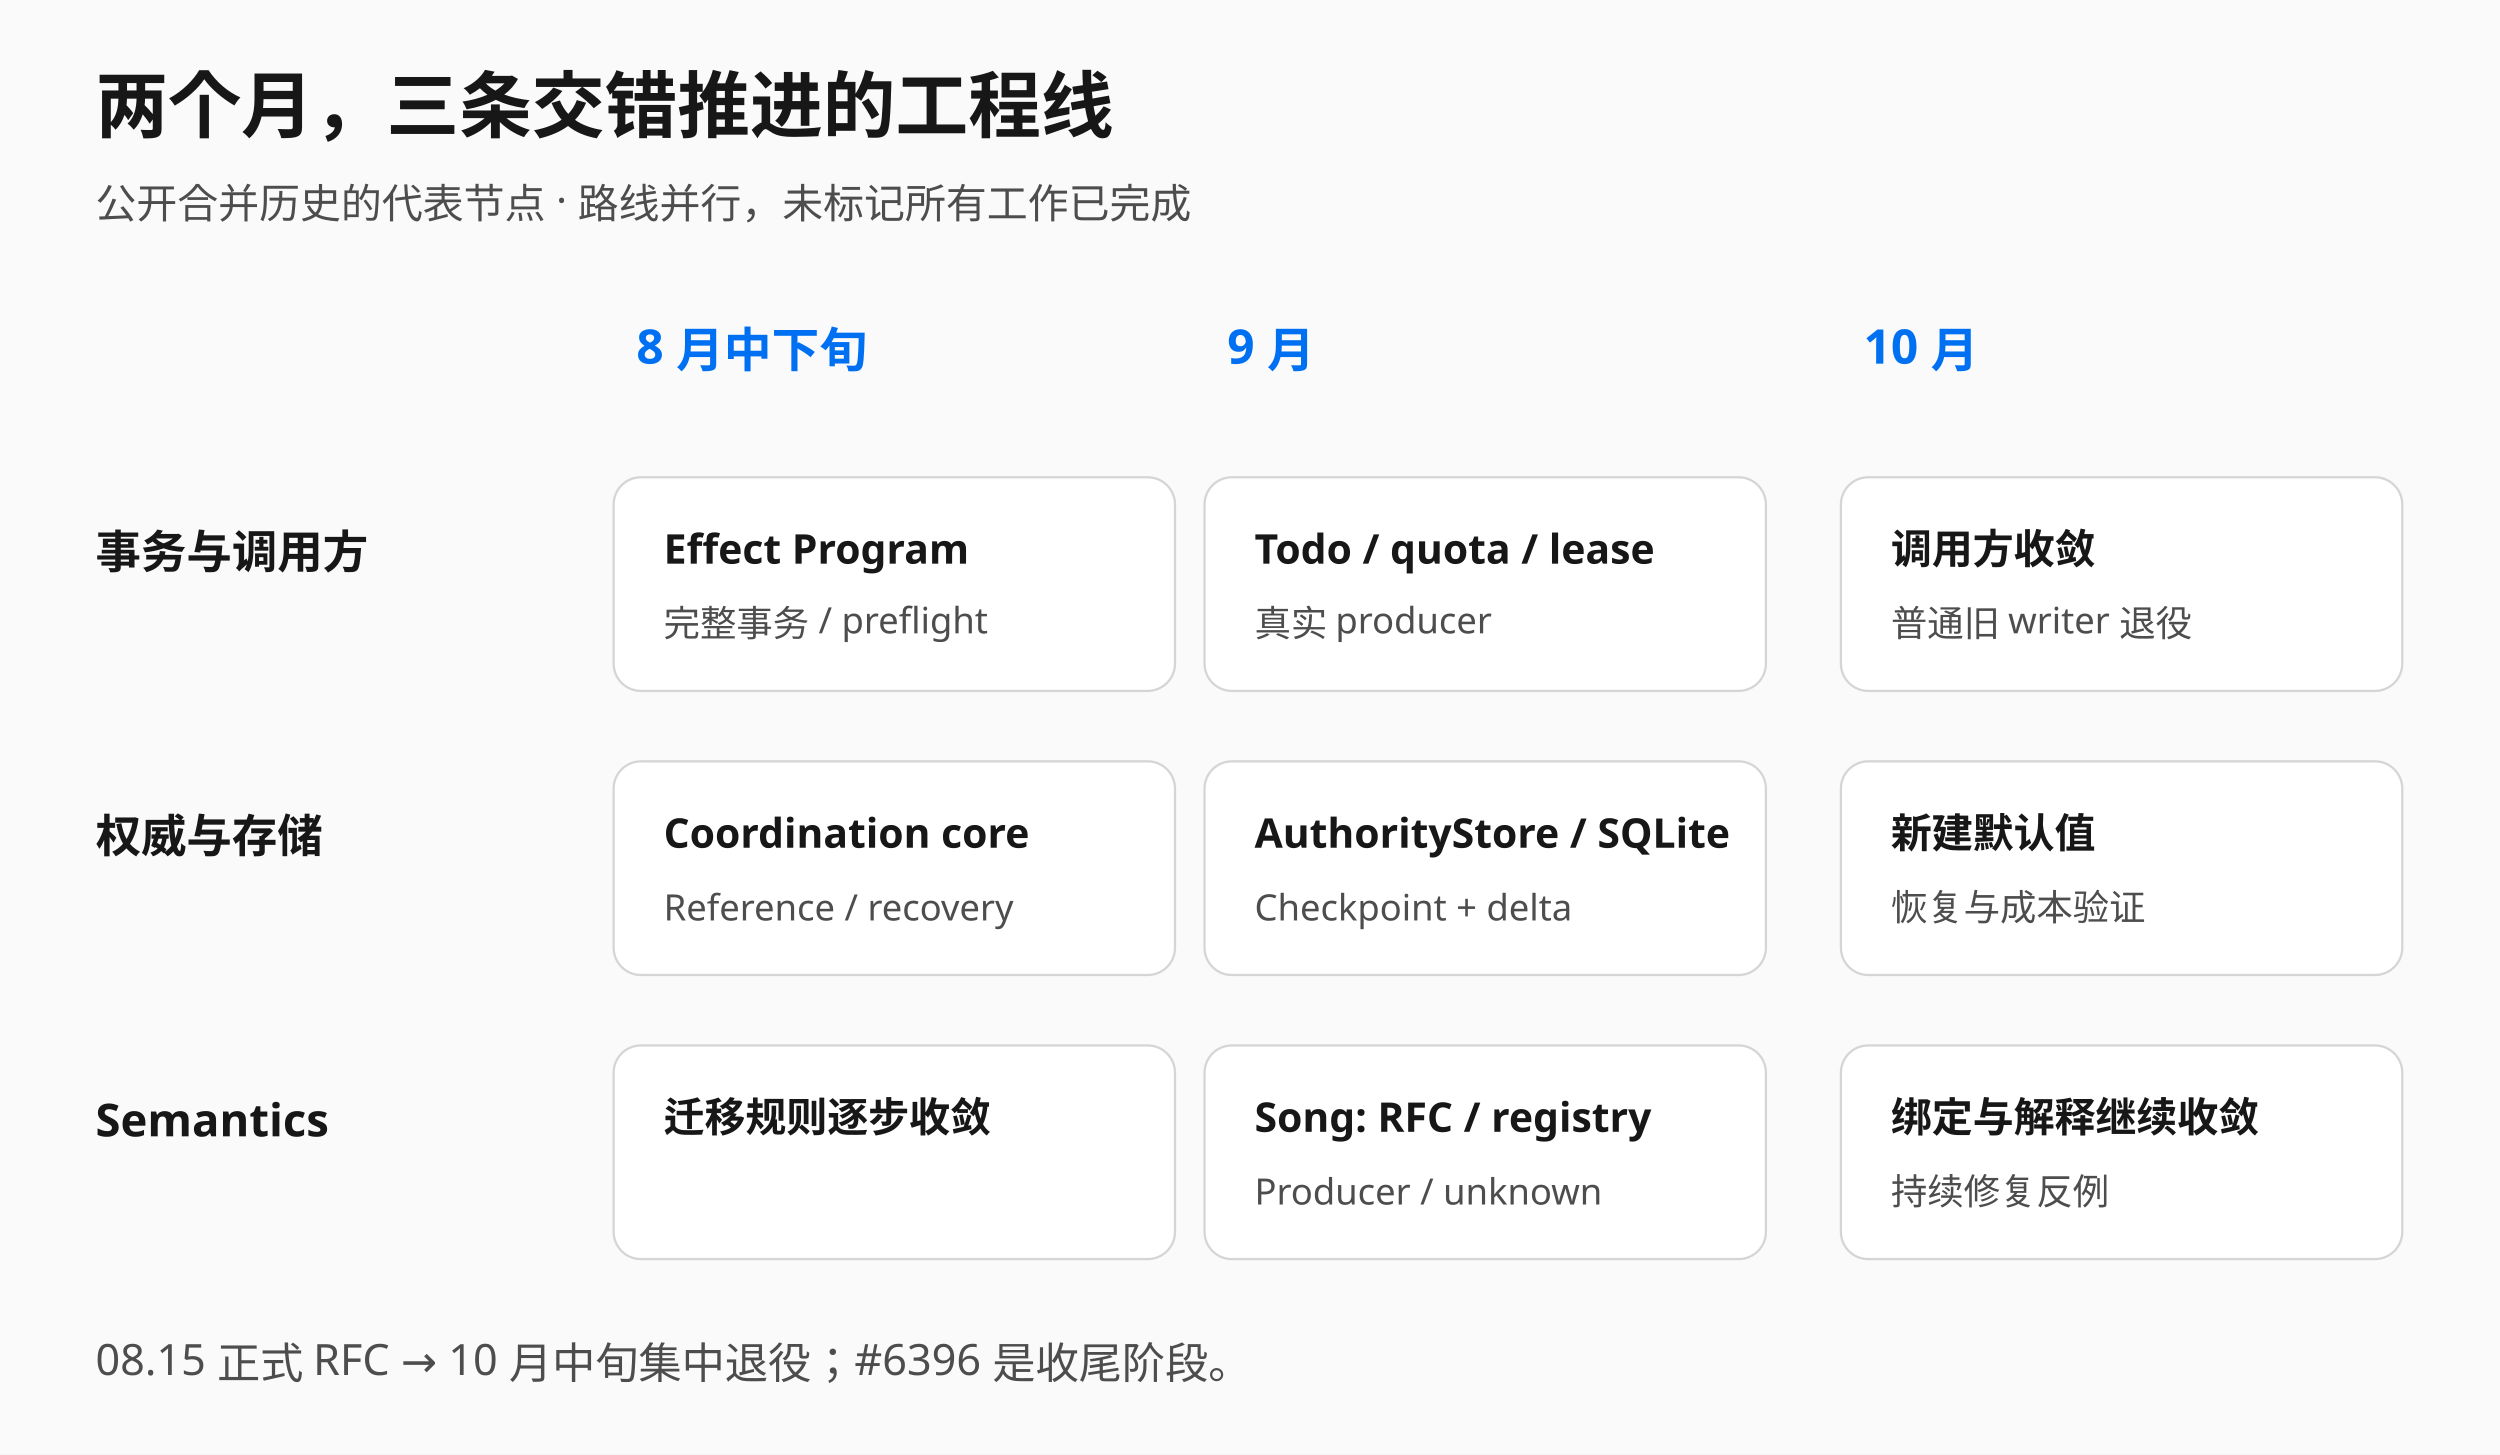
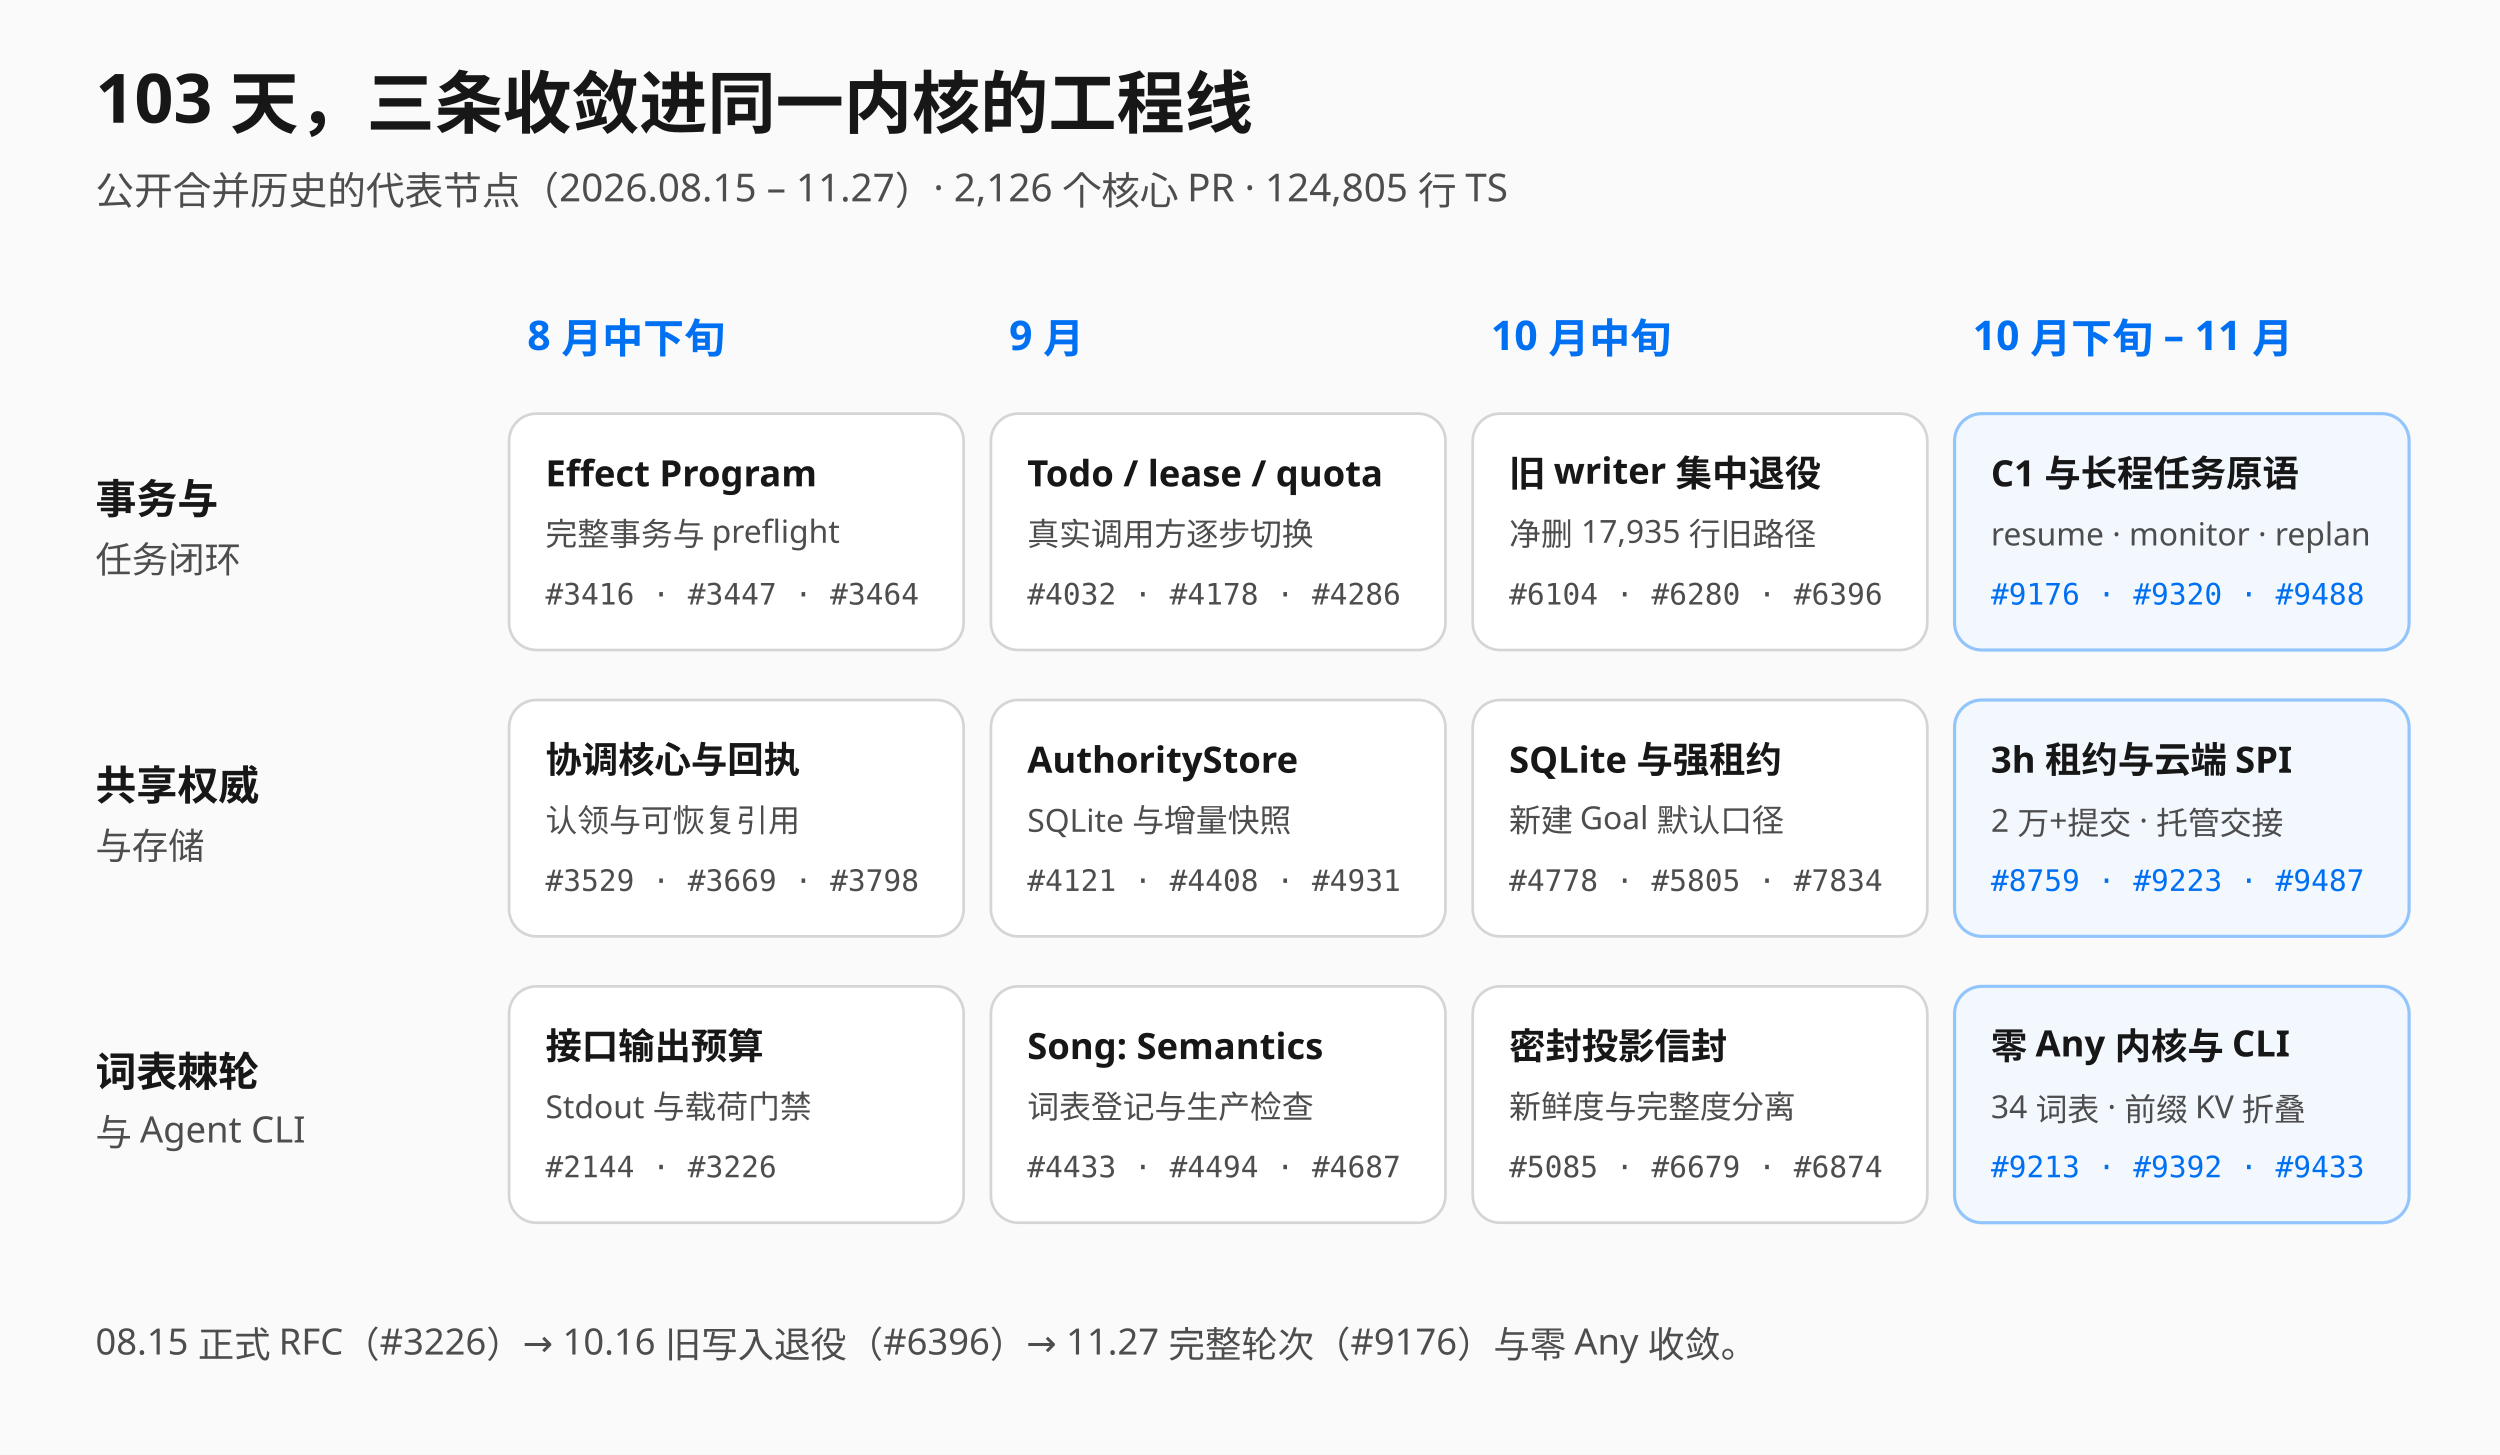
<svg xmlns="http://www.w3.org/2000/svg" width="1100" height="640" viewBox="0 0 1100 640" role="img" aria-labelledby="t d">
-   <defs>
-     <marker id="arrow" markerWidth="8" markerHeight="8" refX="7" refY="4" orient="auto">
-       <path d="M0 0L8 4L0 8" fill="none" stroke="#4d4d4d" stroke-width="1.3" />
-     </marker>
-   </defs>
  <rect width="100%" height="100%" fill="#fafafa" />
-   <style>text{font-family:Geist,"PingFang SC","Microsoft YaHei",sans-serif;fill:#171717}.sub{fill:#4d4d4d}.blue{fill:#0070f3}.mono{font-family:"Geist Mono","SFMono-Regular",monospace}.line{stroke:#4d4d4d;stroke-width:1.7;fill:none;marker-end:url(#arrow)}.box{fill:#fff;stroke:#d5d5d5;stroke-width:1}</style>
-   <text x="42" y="58" font-size="32" font-weight="600" class="">两个月，三条交错推进的工程线</text>
-   <text x="42" y="96" font-size="18" font-weight="400" class="sub">公开合并历史的代表节点 · 路线并行，未标记所有工作已完成</text>
-   <text x="280" y="160" font-size="21" font-weight="600" class="blue">8 月中下旬</text>
-   <text x="540" y="160" font-size="21" font-weight="600" class="blue">9 月</text>
-   <text x="820" y="160" font-size="21" font-weight="600" class="blue">10 月</text>
-   <text x="42" y="250" font-size="20" font-weight="600" class="">事务与调用方</text>
-   <rect class="box" x="270" y="210" width="247" height="94" rx="12" />
-   <text x="292" y="248" font-size="18" font-weight="600" class="">Effect Program</text>
-   <text x="292" y="280" font-size="16" font-weight="400" class="sub">完整事务 / preflight</text>
-   <rect class="box" x="530" y="210" width="247" height="94" rx="12" />
-   <text x="552" y="248" font-size="18" font-weight="600" class="">Todo / quota / lease</text>
-   <text x="552" y="280" font-size="16" font-weight="400" class="sub">真实 producer</text>
-   <rect class="box" x="810" y="210" width="247" height="94" rx="12" />
-   <text x="832" y="248" font-size="18" font-weight="600" class="">调用方收敛</text>
-   <text x="832" y="280" font-size="16" font-weight="400" class="sub">普通旧 writer 退役</text>
-   <text x="42" y="375" font-size="20" font-weight="600" class="">权威与存储</text>
-   <rect class="box" x="270" y="335" width="247" height="94" rx="12" />
-   <text x="292" y="373" font-size="18" font-weight="600" class="">Coordination core</text>
-   <text x="292" y="405" font-size="16" font-weight="400" class="sub">Reference / recovery</text>
-   <rect class="box" x="530" y="335" width="247" height="94" rx="12" />
-   <text x="552" y="373" font-size="18" font-weight="600" class="">AuthorityStore / SQLite</text>
-   <text x="552" y="405" font-size="16" font-weight="400" class="sub">Checkpoint + delta</text>
-   <rect class="box" x="810" y="335" width="247" height="94" rx="12" />
-   <text x="832" y="373" font-size="18" font-weight="600" class="">新建默认值</text>
-   <text x="832" y="405" font-size="16" font-weight="400" class="sub">恢复与成本验证</text>
-   <text x="42" y="500" font-size="20" font-weight="600" class="">Semantics</text>
-   <rect class="box" x="270" y="460" width="247" height="94" rx="12" />
-   <text x="292" y="498" font-size="18" font-weight="600" class="">迁移规则逐步收敛</text>
-   <text x="292" y="530" font-size="16" font-weight="400" class="sub"> </text>
-   <rect class="box" x="530" y="460" width="247" height="94" rx="12" />
-   <text x="552" y="498" font-size="18" font-weight="600" class="">Song: RFC / registry</text>
-   <text x="552" y="530" font-size="16" font-weight="400" class="sub">Producer / unknown</text>
-   <rect class="box" x="810" y="460" width="247" height="94" rx="12" />
-   <text x="832" y="498" font-size="18" font-weight="600" class="">绑定与解释继续收敛</text>
-   <text x="832" y="530" font-size="16" font-weight="400" class="sub">持续修复反例</text>
-   <text x="42" y="605" font-size="19" font-weight="400" class="sub">08.15 正式 RFC → 10 月中旬集中退役；#6396 是收尾阶段。</text>
+   <style>
+     text { font-family: Geist, "PingFang SC", "Microsoft YaHei", sans-serif; fill: #171717; }
+     .sub { fill: #4d4d4d; }
+     .blue { fill: #0070f3; }
+     .mono { font-family: "Geist Mono", "SFMono-Regular", monospace; }
+     .box { fill: #fff; stroke: #d5d5d5; stroke-width: 1.2; }
+     .box-hi { fill: #f3f8ff; stroke: #93c5fd; stroke-width: 1.4; }
+   </style>
+   <text x="42" y="54" font-size="30" font-weight="600">103 天，三条收敛进同一内核的工程线</text>
+   <text x="42" y="90" font-size="17" class="sub">公开合并历史的代表节点（2026.08.15 – 11.27）· 2,126 个核心 PR · 124,805 行 TS</text>
+   <text x="232" y="154" font-size="18" font-weight="600" class="blue">8 月中下旬</text>
+   <text x="444" y="154" font-size="18" font-weight="600" class="blue">9 月</text>
+   <text x="656" y="154" font-size="18" font-weight="600" class="blue">10 月中旬</text>
+   <text x="868" y="154" font-size="18" font-weight="600" class="blue">10 月下旬 – 11 月</text>
+   <text x="42" y="226" font-size="18" font-weight="600">事务与</text>
+   <text x="42" y="252" font-size="16" class="sub">任务闭环</text>
+   <rect class="box" x="224" y="182" width="200" height="104" rx="12" />
+   <text x="240" y="214" font-size="16" font-weight="600">Effect Program</text>
+   <text x="240" y="240" font-size="14" class="sub">完整事务与 preflight</text>
+   <text x="240" y="266" font-size="13" class="mono sub">#3416 · #3447 · #3464</text>
+   <rect class="box" x="436" y="182" width="200" height="104" rx="12" />
+   <text x="452" y="214" font-size="16" font-weight="600">Todo / lease / quota</text>
+   <text x="452" y="240" font-size="14" class="sub">真实调用方逐步切换</text>
+   <text x="452" y="266" font-size="13" class="mono sub">#4032 · #4178 · #4286</text>
+   <rect class="box" x="648" y="182" width="200" height="104" rx="12" />
+   <text x="664" y="214" font-size="16" font-weight="600">旧 writer 集中退役</text>
+   <text x="664" y="240" font-size="14" class="sub">净删 17,935 行旧路径</text>
+   <text x="664" y="266" font-size="13" class="mono sub">#6104 · #6280 · #6396</text>
+   <rect class="box-hi" x="860" y="182" width="200" height="104" rx="12" />
+   <text x="876" y="214" font-size="16" font-weight="600">C1 与长程任务原语</text>
+   <text x="876" y="240" font-size="14" class="sub">resume · monitor · replan</text>
+   <text x="876" y="266" font-size="13" class="mono blue">#9176 · #9320 · #9488</text>
+   <text x="42" y="352" font-size="18" font-weight="600">共享权威</text>
+   <text x="42" y="378" font-size="16" class="sub">与存储</text>
+   <rect class="box" x="224" y="308" width="200" height="104" rx="12" />
+   <text x="240" y="340" font-size="16" font-weight="600">协调核心与回执</text>
+   <text x="240" y="366" font-size="14" class="sub">认领与可恢复引用</text>
+   <text x="240" y="392" font-size="13" class="mono sub">#3529 · #3669 · #3798</text>
+   <rect class="box" x="436" y="308" width="200" height="104" rx="12" />
+   <text x="452" y="340" font-size="16" font-weight="600">AuthorityStore</text>
+   <text x="452" y="366" font-size="14" class="sub">SQLite 与增量快照</text>
+   <text x="452" y="392" font-size="13" class="mono sub">#4121 · #4408 · #4931</text>
+   <rect class="box" x="648" y="308" width="200" height="104" rx="12" />
+   <text x="664" y="340" font-size="16" font-weight="600">SQLite 与强租约</text>
+   <text x="664" y="366" font-size="14" class="sub">新建 Goal 默认口径</text>
+   <text x="664" y="392" font-size="13" class="mono sub">#4778 · #5805 · #7834</text>
+   <rect class="box-hi" x="860" y="308" width="200" height="104" rx="12" />
+   <text x="876" y="340" font-size="16" font-weight="600">3h 租约与云端 SPI</text>
+   <text x="876" y="366" font-size="14" class="sub">2 万+提交 · 托管交接</text>
+   <text x="876" y="392" font-size="13" class="mono blue">#8759 · #9223 · #9487</text>
+   <text x="42" y="478" font-size="18" font-weight="600">词表棘轮</text>
+   <text x="42" y="504" font-size="16" class="sub">与 Agent CLI</text>
+   <rect class="box" x="224" y="434" width="200" height="104" rx="12" />
+   <text x="240" y="466" font-size="16" font-weight="600">接口输出预算</text>
+   <text x="240" y="492" font-size="14" class="sub">Stdout 与载荷门禁</text>
+   <text x="240" y="518" font-size="13" class="mono sub">#2144 · #3226</text>
+   <rect class="box" x="436" y="434" width="200" height="104" rx="12" />
+   <text x="452" y="466" font-size="16" font-weight="600">Song: Semantics</text>
+   <text x="452" y="492" font-size="14" class="sub">词表登记与生产检查</text>
+   <text x="452" y="518" font-size="13" class="mono sub">#4433 · #4494 · #4687</text>
+   <rect class="box" x="648" y="434" width="200" height="104" rx="12" />
+   <text x="664" y="466" font-size="16" font-weight="600">密封投影信封</text>
+   <text x="664" y="492" font-size="14" class="sub">新鲜度与完整度分离</text>
+   <text x="664" y="518" font-size="13" class="mono sub">#5085 · #6679 · #6874</text>
+   <rect class="box-hi" x="860" y="434" width="200" height="104" rx="12" />
+   <text x="876" y="466" font-size="16" font-weight="600">零 Any 内核与 CLI</text>
+   <text x="876" y="492" font-size="14" class="sub">34 词表 · 前缀 KV 折叠</text>
+   <text x="876" y="518" font-size="13" class="mono blue">#9213 · #9392 · #9433</text>
+   <text x="42" y="596" font-size="16" class="sub">08.15 正式 RFC（#3226）→ 10.16 旧写入退役（#6396）→ 11.27 完整轮次（#9176）与零 Any 收敛。</text>
</svg>
